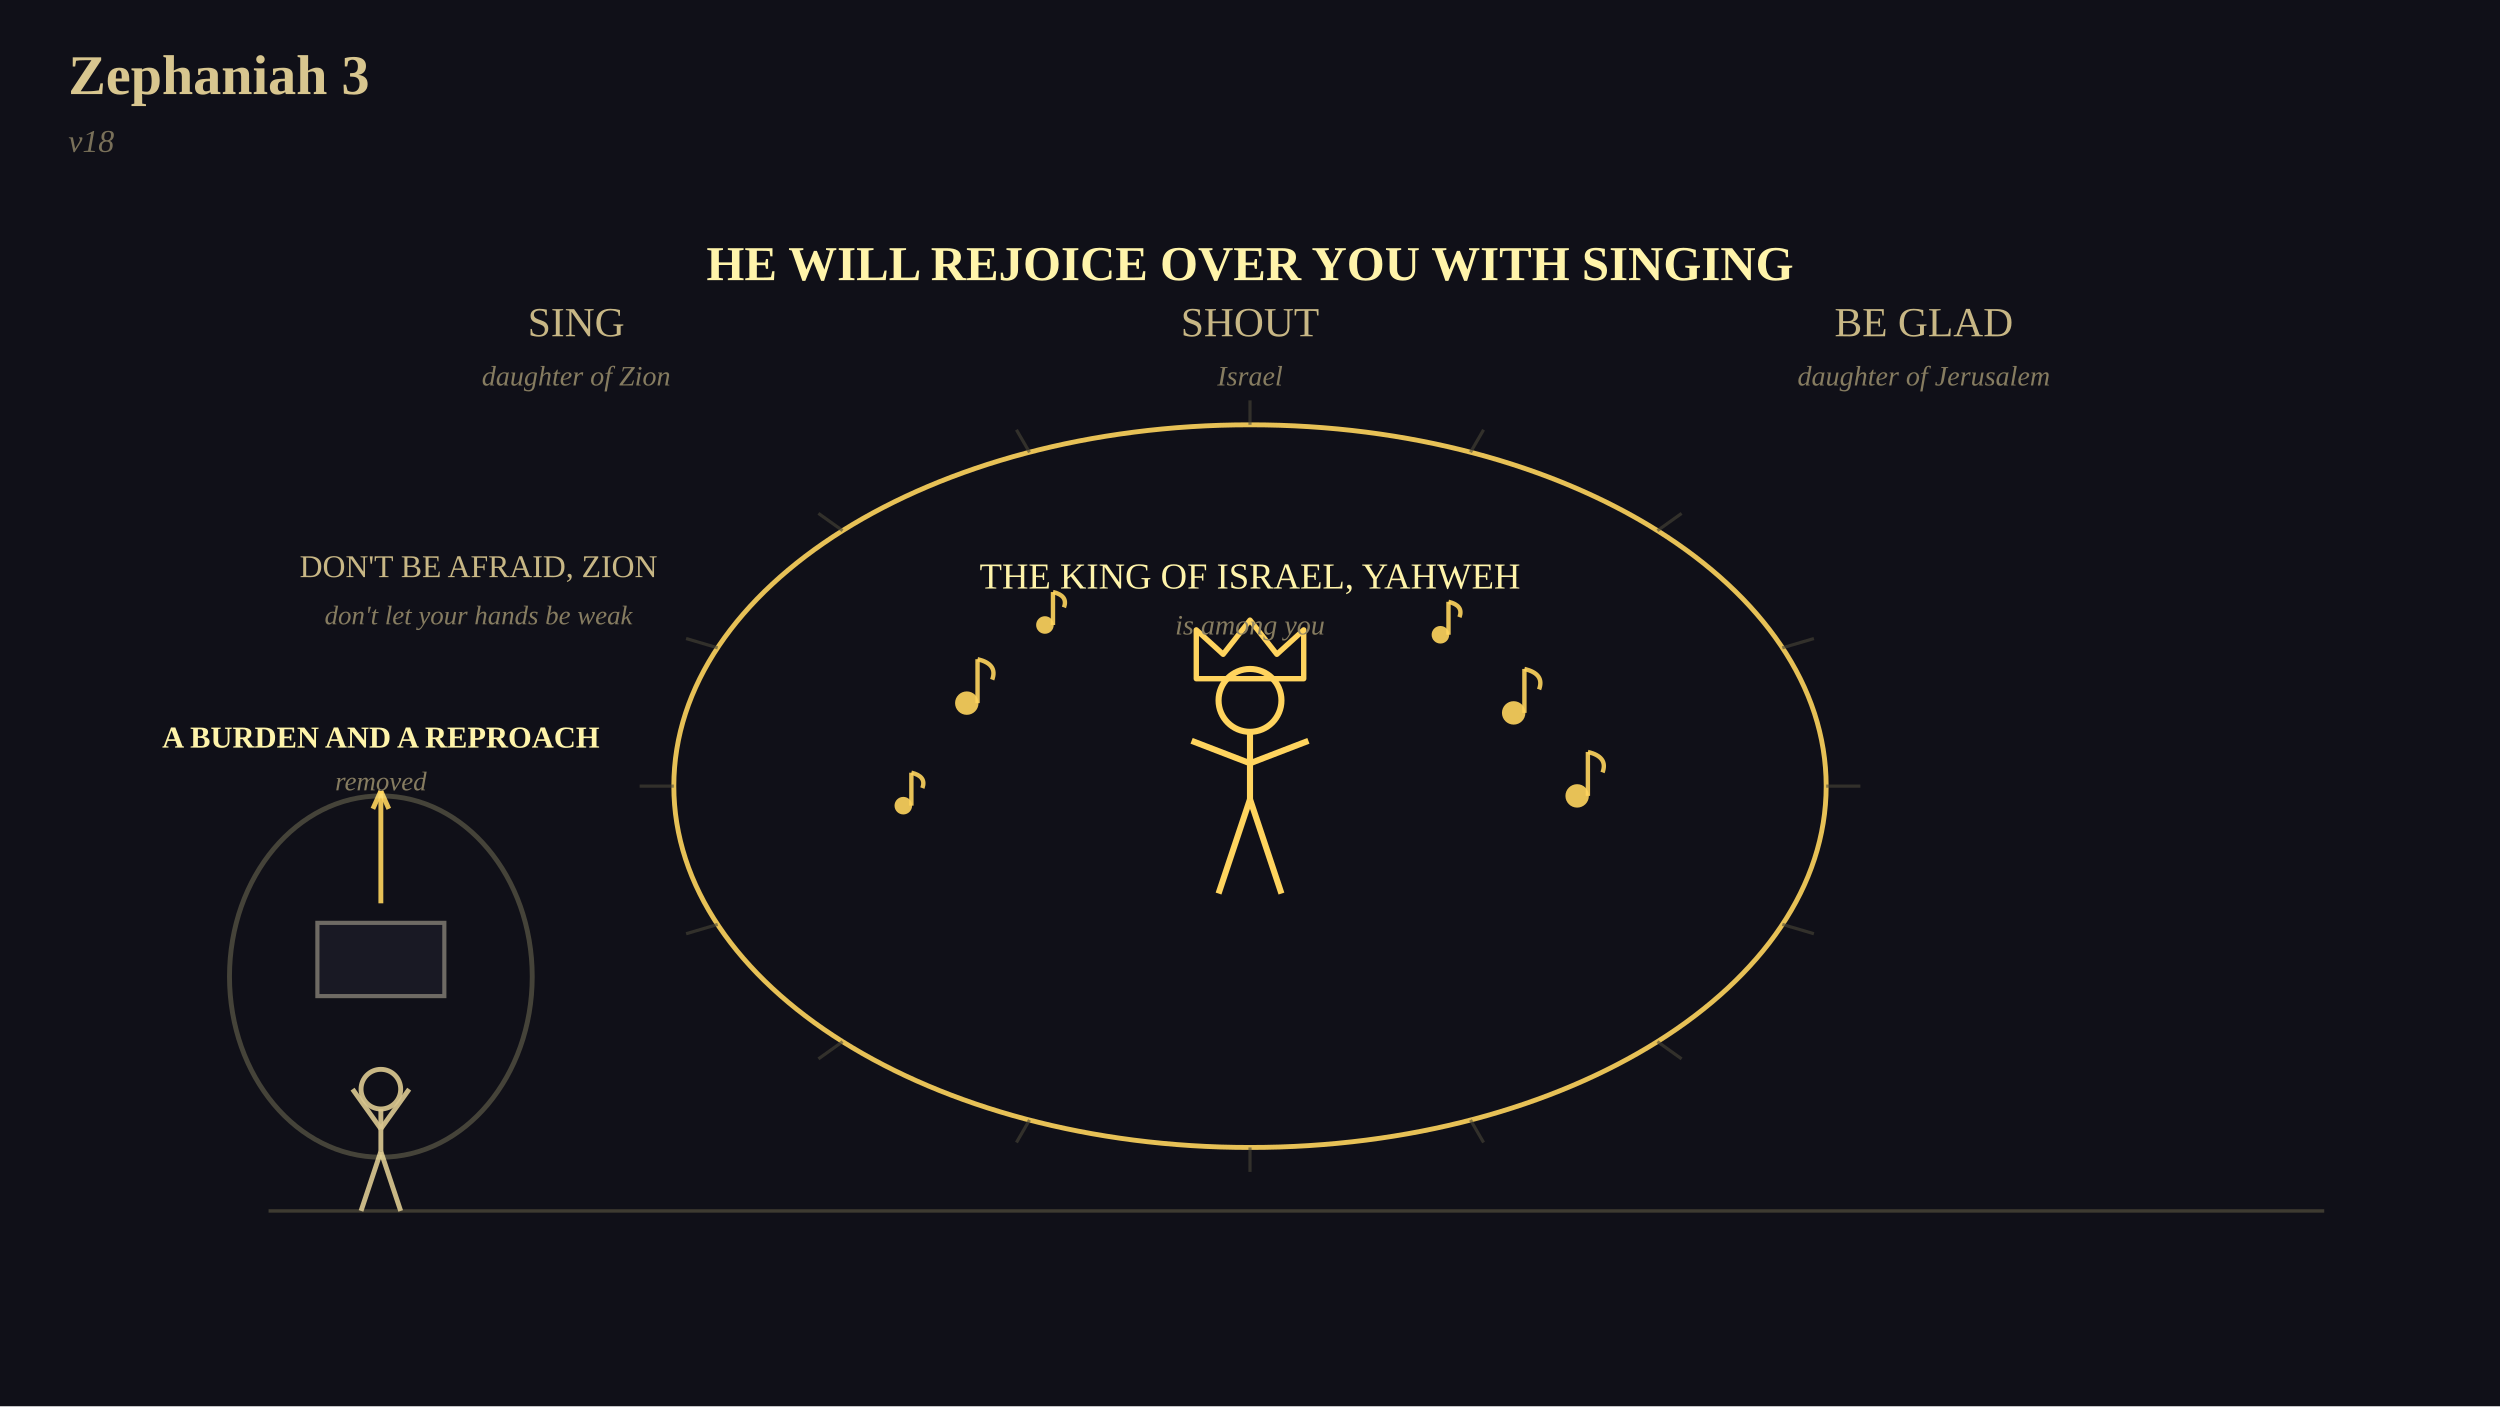
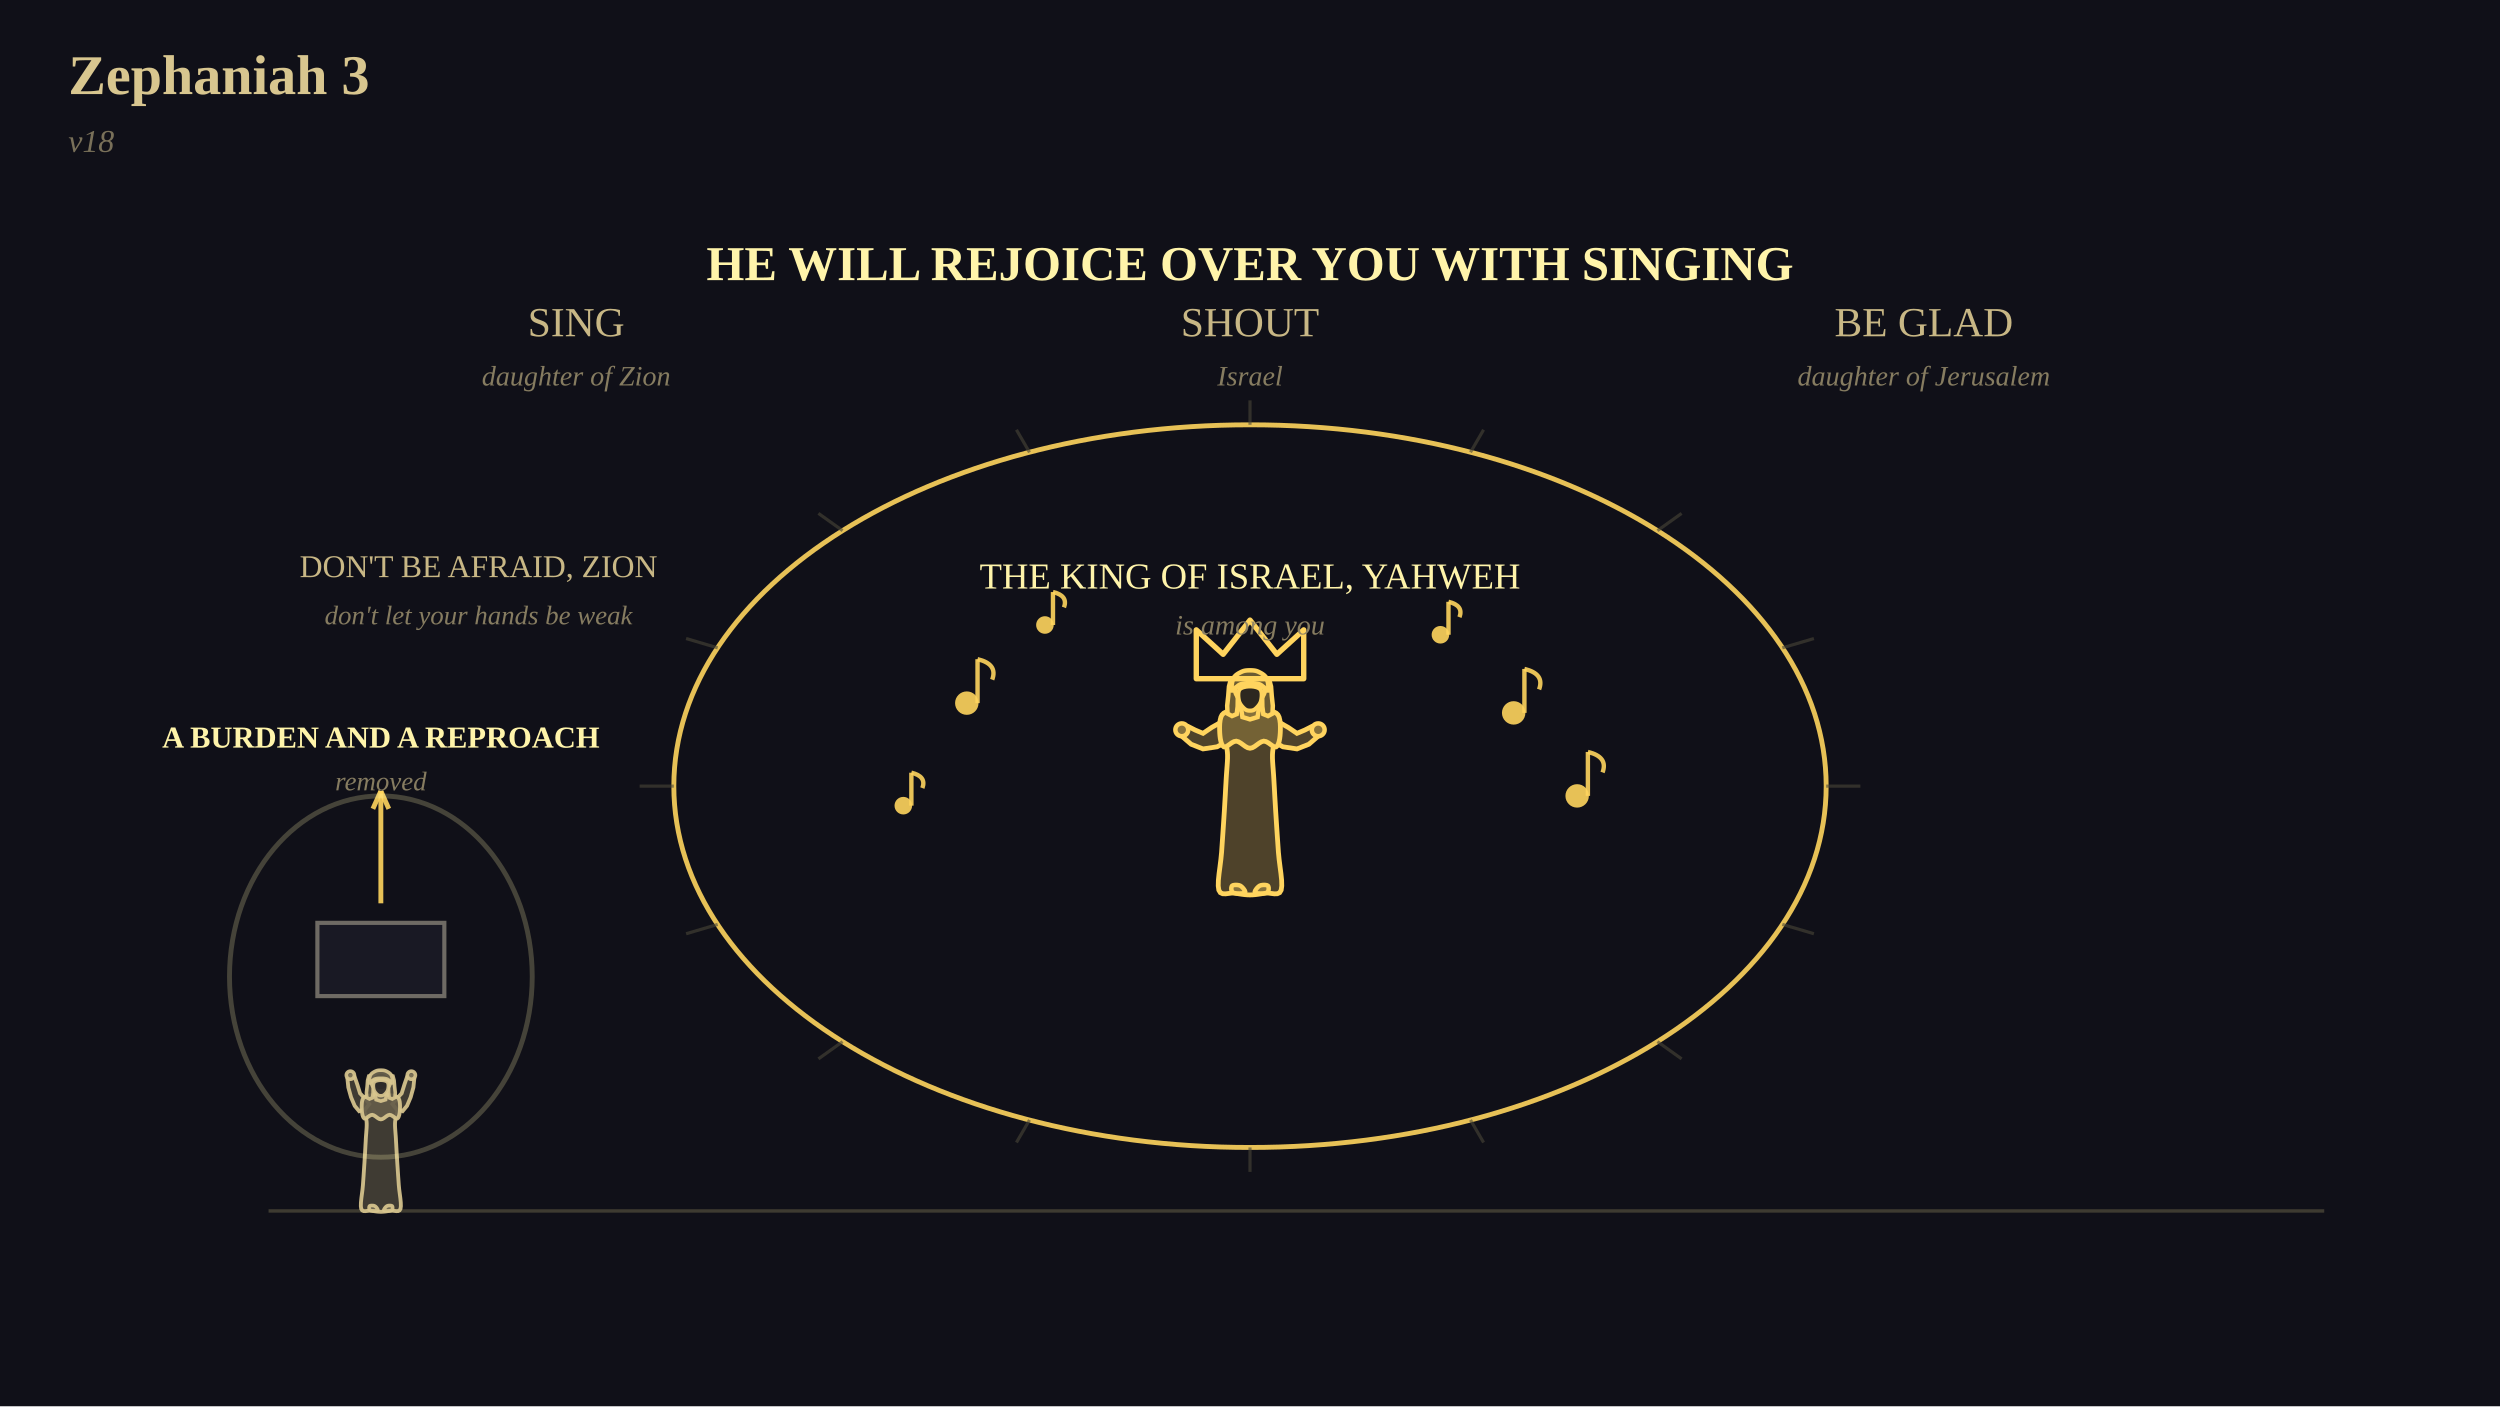
<svg xmlns="http://www.w3.org/2000/svg" viewBox="0 0 1024 576" width="1024" height="576" font-family="Georgia, 'Times New Roman', serif">
  <rect x="0" y="0" width="1024" height="576" fill="rgb(16,16,24)" />
  <text x="28" y="24" font-size="23" text-anchor="start" dominant-baseline="text-before-edge" fill="rgb(216,198,143)" font-family="Georgia, 'Times New Roman', serif" font-weight="bold">Zephaniah 3</text>
  <text x="28" y="54" font-size="13" text-anchor="start" dominant-baseline="text-before-edge" fill="rgb(140,130,100)" font-family="Georgia, 'Times New Roman', serif" fill-opacity="0.847" font-style="italic">v18</text>
  <ellipse cx="512" cy="322" rx="236" ry="148" fill="none" stroke="rgb(255,212,94)" stroke-width="2" stroke-opacity="0.898" />
  <line x1="748" y1="322" x2="762" y2="322" stroke="rgb(74,70,56)" stroke-width="1.3" stroke-opacity="0.600" />
  <line x1="730.04" y1="378.64" x2="742.97" y2="382.46" stroke="rgb(74,70,56)" stroke-width="1.3" stroke-opacity="0.600" />
  <line x1="678.88" y1="426.65" x2="688.78" y2="433.72" stroke="rgb(74,70,56)" stroke-width="1.3" stroke-opacity="0.600" />
  <line x1="602.31" y1="458.73" x2="607.67" y2="467.97" stroke="rgb(74,70,56)" stroke-width="1.3" stroke-opacity="0.600" />
  <line x1="512" y1="470" x2="512" y2="480" stroke="rgb(74,70,56)" stroke-width="1.3" stroke-opacity="0.600" />
  <line x1="421.69" y1="458.73" x2="416.33" y2="467.97" stroke="rgb(74,70,56)" stroke-width="1.3" stroke-opacity="0.600" />
  <line x1="345.12" y1="426.65" x2="335.22" y2="433.72" stroke="rgb(74,70,56)" stroke-width="1.3" stroke-opacity="0.600" />
  <line x1="293.96" y1="378.64" x2="281.03" y2="382.46" stroke="rgb(74,70,56)" stroke-width="1.3" stroke-opacity="0.600" />
  <line x1="276" y1="322" x2="262" y2="322" stroke="rgb(74,70,56)" stroke-width="1.3" stroke-opacity="0.600" />
  <line x1="293.96" y1="265.36" x2="281.03" y2="261.54" stroke="rgb(74,70,56)" stroke-width="1.3" stroke-opacity="0.600" />
  <line x1="345.12" y1="217.35" x2="335.22" y2="210.28" stroke="rgb(74,70,56)" stroke-width="1.3" stroke-opacity="0.600" />
  <line x1="421.69" y1="185.27" x2="416.33" y2="176.03" stroke="rgb(74,70,56)" stroke-width="1.3" stroke-opacity="0.600" />
  <line x1="512" y1="174" x2="512" y2="164" stroke="rgb(74,70,56)" stroke-width="1.3" stroke-opacity="0.600" />
  <line x1="602.31" y1="185.27" x2="607.67" y2="176.03" stroke="rgb(74,70,56)" stroke-width="1.3" stroke-opacity="0.600" />
  <line x1="678.88" y1="217.35" x2="688.78" y2="210.28" stroke="rgb(74,70,56)" stroke-width="1.3" stroke-opacity="0.600" />
  <line x1="730.04" y1="265.36" x2="742.97" y2="261.54" stroke="rgb(74,70,56)" stroke-width="1.3" stroke-opacity="0.600" />
  <text x="236" y="132" font-size="17" text-anchor="middle" dominant-baseline="central" fill="rgb(216,198,143)" font-family="Georgia, 'Times New Roman', serif" fill-opacity="0.918">SING</text>
  <text x="236" y="154" font-size="11.5" text-anchor="middle" dominant-baseline="central" fill="rgb(140,130,100)" font-family="Georgia, 'Times New Roman', serif" fill-opacity="0.949" font-style="italic">daughter of Zion</text>
  <text x="512" y="132" font-size="17" text-anchor="middle" dominant-baseline="central" fill="rgb(216,198,143)" font-family="Georgia, 'Times New Roman', serif" fill-opacity="0.918">SHOUT</text>
  <text x="512" y="154" font-size="11.5" text-anchor="middle" dominant-baseline="central" fill="rgb(140,130,100)" font-family="Georgia, 'Times New Roman', serif" fill-opacity="0.949" font-style="italic">Israel</text>
  <text x="788" y="132" font-size="17" text-anchor="middle" dominant-baseline="central" fill="rgb(216,198,143)" font-family="Georgia, 'Times New Roman', serif" fill-opacity="0.918">BE GLAD</text>
  <text x="788" y="154" font-size="11.5" text-anchor="middle" dominant-baseline="central" fill="rgb(140,130,100)" font-family="Georgia, 'Times New Roman', serif" fill-opacity="0.949" font-style="italic">daughter of Jerusalem</text>
-   <circle cx="512" cy="286.88" r="12.88" fill="none" stroke="rgb(255,212,94)" stroke-width="2.5" />
-   <line x1="512" y1="299.76" x2="512" y2="327.36" stroke="rgb(255,212,94)" stroke-width="2.5" />
-   <line x1="512" y1="312.64" x2="488.08" y2="303.44" stroke="rgb(255,212,94)" stroke-width="2.5" />
-   <line x1="512" y1="312.64" x2="535.92" y2="303.44" stroke="rgb(255,212,94)" stroke-width="2.5" />
-   <line x1="512" y1="327.36" x2="499.12" y2="366" stroke="rgb(255,212,94)" stroke-width="2.5" />
-   <line x1="512" y1="327.36" x2="524.88" y2="366" stroke="rgb(255,212,94)" stroke-width="2.5" />
+   <polygon points="499.23,364.59 498.99,362.85 499.05,360.54 499.33,357.83 499.71,354.9 500.08,351.93 500.36,349.1 500.55,346.32 500.75,343.43 500.95,340.51 501.14,337.61 501.32,334.82 501.49,332.2 501.63,329.76 501.77,327.42 501.9,325.19 502.01,323.06 502.13,321.02 502.24,319.06 502.36,317.18 502.49,315.37 502.62,313.66 502.73,312.05 502.8,310.56 502.8,309.2 502.73,308.03 502.61,307.03 502.44,306.15 502.24,305.33 502.05,304.52 501.86,303.67 501.66,302.77 501.44,301.89 501.2,301.02 500.99,300.15 500.83,299.28 500.73,298.41 500.68,297.5 500.64,296.54 500.65,295.59 500.74,294.68 500.95,293.85 501.3,293.15 501.86,292.59 502.61,292.13 503.48,291.75 504.39,291.44 505.25,291.16 505.99,290.9 506.62,290.66 507.18,290.46 507.71,290.3 508.2,290.17 508.69,290.06 509.18,289.96 509.67,289.88 510.15,289.83 510.62,289.79 511.08,289.78 511.53,289.77 512,289.77 512.47,289.77 512.92,289.78 513.38,289.79 513.85,289.83 514.33,289.88 514.82,289.96 515.31,290.06 515.8,290.17 516.29,290.3 516.82,290.46 517.38,290.66 518.01,290.9 518.75,291.16 519.61,291.44 520.52,291.75 521.39,292.13 522.14,292.59 522.7,293.15 523.05,293.85 523.26,294.68 523.35,295.59 523.36,296.54 523.32,297.5 523.27,298.41 523.17,299.28 523.01,300.15 522.8,301.02 522.56,301.89 522.34,302.77 522.14,303.67 521.95,304.52 521.76,305.33 521.56,306.15 521.39,307.03 521.27,308.03 521.2,309.2 521.2,310.56 521.27,312.05 521.38,313.66 521.51,315.37 521.64,317.18 521.76,319.06 521.87,321.02 521.99,323.06 522.1,325.19 522.23,327.42 522.37,329.76 522.51,332.2 522.68,334.82 522.86,337.61 523.05,340.51 523.25,343.43 523.45,346.32 523.64,349.1 523.92,351.93 524.29,354.9 524.67,357.83 524.95,360.54 525.01,362.85 524.77,364.59 524.14,365.63 523.2,366.07 522.04,366.12 520.79,365.97 519.53,365.8 518.38,365.81 517.32,365.98 516.26,366.15 515.19,366.31 514.13,366.44 513.06,366.53 512,366.56 510.94,366.53 509.87,366.44 508.81,366.31 507.74,366.15 506.68,365.98 505.62,365.81 504.47,365.8 503.21,365.97 501.96,366.12 500.8,366.07 499.86,365.63" fill="rgb(78,66,42)" stroke="rgb(255,212,94)" stroke-width="1.97" />
+   <polygon points="502.84,303.51 498.52,305.89 492.76,306.76 487.89,304.84 484.57,301.97 484.83,299.35 486.86,297.66 489.53,299.02 492.76,300.38 496.32,297.96 499.56,296.13 502.26,299.35" fill="rgb(78,66,42)" stroke="rgb(255,212,94)" stroke-width="1.97" />
+   <circle cx="484.06" cy="298.93" r="2.63" fill="rgb(135,114,59)" stroke="rgb(255,212,94)" stroke-width="1.84" />
+   <polygon points="524.44,296.13 527.68,297.96 531.24,300.38 534.47,299.02 537.14,297.66 539.17,299.35 539.43,301.97 536.11,304.84 531.24,306.76 525.48,305.89 521.16,303.51 521.74,299.35" fill="rgb(78,66,42)" stroke="rgb(255,212,94)" stroke-width="1.97" />
+   <circle cx="539.94" cy="298.93" r="2.63" fill="rgb(135,114,59)" stroke="rgb(255,212,94)" stroke-width="1.84" />
+   <polygon points="509.93,365.62 509.46,365.82 508.64,365.94 507.63,365.98 506.6,365.94 505.68,365.82 505.05,365.62 504.69,365.29 504.46,364.79 504.35,364.22 504.36,363.64 504.47,363.15 504.68,362.81 505.04,362.61 505.58,362.5 506.23,362.46 506.9,362.5 507.54,362.61 508.06,362.81 508.54,363.15 509.04,363.64 509.51,364.22 509.87,364.79 510.03,365.29" fill="rgb(135,114,59)" stroke="rgb(255,212,94)" stroke-width="1.84" />
+   <polygon points="514.07,365.62 514.54,365.82 515.36,365.94 516.37,365.98 517.4,365.94 518.32,365.82 518.95,365.62 519.31,365.29 519.54,364.79 519.65,364.22 519.64,363.64 519.53,363.15 519.32,362.81 518.96,362.61 518.42,362.5 517.77,362.46 517.1,362.5 516.46,362.61 515.94,362.81 515.46,363.15 514.96,363.64 514.49,364.22 514.13,364.79 513.97,365.29" fill="rgb(135,114,59)" stroke="rgb(255,212,94)" stroke-width="1.84" />
+   <polygon points="500.55,292.78 500.08,293.73 499.78,294.95 499.61,296.31 499.55,297.72 499.56,299.08 499.61,300.29 499.7,301.43 499.85,302.6 500.08,303.72 500.39,304.7 500.79,305.46 501.3,305.92 501.94,305.93 502.72,305.53 503.59,304.92 504.51,304.26 505.45,303.75 506.37,303.57 507.27,303.82 508.2,304.37 509.15,305.06 510.1,305.75 511.05,306.27 512,306.48 512.95,306.27 513.9,305.75 514.85,305.06 515.8,304.37 516.73,303.82 517.63,303.57 518.55,303.75 519.49,304.26 520.41,304.92 521.28,305.53 522.06,305.93 522.7,305.92 523.21,305.46 523.61,304.7 523.92,303.72 524.15,302.6 524.3,301.43 524.39,300.29 524.44,299.08 524.45,297.72 524.39,296.31 524.22,294.95 523.92,293.73 523.45,292.78 522.76,292.1 521.87,291.64 520.84,291.32 519.74,291.1 518.65,290.92 517.63,290.71 516.68,290.49 515.74,290.31 514.8,290.16 513.87,290.05 512.94,289.98 512,289.96 511.06,289.98 510.13,290.05 509.2,290.16 508.26,290.31 507.32,290.49 506.37,290.71 505.35,290.92 504.26,291.1 503.16,291.32 502.13,291.64 501.24,292.1" fill="rgb(116,98,53)" stroke="rgb(255,212,94)" stroke-width="1.97" />
+   <polygon points="508.9,293.71 508.3,289.96 509.18,286.2 512,285.27 514.82,286.2 515.7,289.96 515.1,293.71 512,294.65" fill="rgb(135,114,59)" stroke="rgb(255,212,94)" stroke-width="1.84" />
+   <polygon points="508.22,279.04 507.9,281.87 507.01,285.48 506.94,289.4 506.55,292.5 504.63,293.29 502.8,292.3 502.65,289.08 503.09,285.05 503.38,281.2 504.14,278.34 506.32,277.87" fill="rgb(106,90,50)" stroke="rgb(255,212,94)" stroke-width="1.84" />
+   <polygon points="519.86,278.34 520.62,281.2 520.91,285.05 521.35,289.08 521.2,292.3 519.37,293.29 517.45,292.5 517.06,289.4 516.99,285.48 516.1,281.87 515.78,279.04 517.68,277.87" fill="rgb(106,90,50)" stroke="rgb(255,212,94)" stroke-width="1.84" />
+   <circle cx="512" cy="281.89" r="6.2" fill="rgb(135,114,59)" stroke="rgb(255,212,94)" stroke-width="1.84" />
+   <polygon points="507.68,282.45 507.38,283.05 507.22,283.82 507.18,284.68 507.22,285.56 507.34,286.41 507.49,287.14 507.73,287.79 508.06,288.41 508.47,288.99 508.91,289.51 509.34,289.96 509.75,290.33 510.12,290.62 510.5,290.82 510.87,290.96 511.25,291.04 511.62,291.08 512,291.09 512.38,291.08 512.75,291.04 513.13,290.96 513.5,290.82 513.88,290.62 514.25,290.33 514.66,289.96 515.09,289.51 515.53,288.99 515.94,288.41 516.27,287.79 516.51,287.14 516.66,286.41 516.78,285.56 516.82,284.68 516.78,283.82 516.62,283.05 516.32,282.45 515.84,282 515.18,281.66 514.42,281.42 513.59,281.25 512.77,281.16 512,281.13 511.23,281.16 510.41,281.25 509.58,281.42 508.82,281.66 508.16,282" fill="rgb(44,39,32)" stroke="rgb(255,212,94)" stroke-width="1.71" />
+   <polygon points="504.58,282.82 504.43,282.39 504.41,281.6 504.5,280.61 504.67,279.54 504.93,278.55 505.24,277.76 505.65,277.15 506.17,276.62 506.76,276.16 507.39,275.76 508.03,275.42 508.62,275.13 509.18,274.9 509.75,274.74 510.31,274.65 510.87,274.59 511.44,274.57 512,274.56 512.56,274.57 513.13,274.59 513.69,274.65 514.25,274.74 514.82,274.9 515.38,275.13 515.97,275.42 516.61,275.76 517.24,276.16 517.83,276.62 518.35,277.15 518.76,277.76 519.07,278.55 519.33,279.54 519.5,280.61 519.59,281.6 519.57,282.39 519.42,282.82 519.11,282.83 518.64,282.5 518.07,281.96 517.43,281.34 516.77,280.77 516.13,280.38 515.49,280.17 514.82,280.02 514.12,279.91 513.41,279.86 512.7,279.83 512,279.82 511.3,279.83 510.59,279.86 509.88,279.91 509.18,280.02 508.51,280.17 507.87,280.38 507.23,280.77 506.57,281.34 505.93,281.96 505.36,282.5 504.89,282.83" fill="rgb(106,90,50)" stroke="rgb(255,212,94)" stroke-width="1.84" />
+   <polyline points="504.87,281.89 505.64,281.66 506.72,281.32 507.99,280.94 509.36,280.57 510.73,280.3 512,280.2 513.27,280.3 514.64,280.57 516.01,280.94 517.28,281.32 518.36,281.66 519.13,281.89" stroke-linejoin="round" fill="none" stroke="rgb(255,212,94)" stroke-width="1.58" stroke-opacity="0.718" />
  <polygon points="490,278 490,258 501,268 512,254 523,268 534,258 534,278" stroke-linejoin="round" fill="none" stroke="rgb(255,212,94)" stroke-width="2.2" />
  <text x="512" y="236" font-size="15" text-anchor="middle" dominant-baseline="central" fill="rgb(255,244,170)" font-family="Georgia, 'Times New Roman', serif">THE KING OF ISRAEL, YAHWEH</text>
  <text x="512" y="256" font-size="11.5" text-anchor="middle" dominant-baseline="central" fill="rgb(140,130,100)" font-family="Georgia, 'Times New Roman', serif" fill-opacity="0.949" font-style="italic">is among you</text>
  <text x="196" y="232" font-size="13" text-anchor="middle" dominant-baseline="central" fill="rgb(216,198,143)" font-family="Georgia, 'Times New Roman', serif" fill-opacity="0.918">DON'T BE AFRAID, ZION</text>
  <text x="196" y="252" font-size="11" text-anchor="middle" dominant-baseline="central" fill="rgb(140,130,100)" font-family="Georgia, 'Times New Roman', serif" fill-opacity="0.949" font-style="italic">don't let your hands be weak</text>
  <circle cx="396" cy="288" r="4.8" fill="rgb(255,212,94)" fill-opacity="0.898" />
  <line x1="400.4" y1="288" x2="400.4" y2="270" stroke="rgb(255,212,94)" stroke-width="1.8" stroke-opacity="0.898" />
  <path d="M400.4,270.0 q8.4,2.0 6.0,8.4" fill="none" stroke="rgb(255,212,94)" stroke-width="1.8" stroke-opacity="0.898" />
  <circle cx="428" cy="256" r="3.6" fill="rgb(255,212,94)" fill-opacity="0.898" />
  <line x1="431.3" y1="256" x2="431.3" y2="242.5" stroke="rgb(255,212,94)" stroke-width="1.8" stroke-opacity="0.898" />
  <path d="M431.3,242.5 q6.3,1.5 4.5,6.3" fill="none" stroke="rgb(255,212,94)" stroke-width="1.8" stroke-opacity="0.898" />
  <circle cx="620" cy="292" r="4.8" fill="rgb(255,212,94)" fill-opacity="0.898" />
  <line x1="624.4" y1="292" x2="624.4" y2="274" stroke="rgb(255,212,94)" stroke-width="1.8" stroke-opacity="0.898" />
  <path d="M624.4,274.0 q8.4,2.0 6.0,8.4" fill="none" stroke="rgb(255,212,94)" stroke-width="1.8" stroke-opacity="0.898" />
  <circle cx="590" cy="260" r="3.6" fill="rgb(255,212,94)" fill-opacity="0.898" />
  <line x1="593.3" y1="260" x2="593.3" y2="246.5" stroke="rgb(255,212,94)" stroke-width="1.8" stroke-opacity="0.898" />
  <path d="M593.3,246.5 q6.3,1.5 4.5,6.3" fill="none" stroke="rgb(255,212,94)" stroke-width="1.8" stroke-opacity="0.898" />
  <circle cx="370" cy="330" r="3.6" fill="rgb(255,212,94)" fill-opacity="0.898" />
  <line x1="373.3" y1="330" x2="373.3" y2="316.5" stroke="rgb(255,212,94)" stroke-width="1.8" stroke-opacity="0.898" />
  <path d="M373.3,316.5 q6.3,1.5 4.5,6.3" fill="none" stroke="rgb(255,212,94)" stroke-width="1.8" stroke-opacity="0.898" />
  <circle cx="646" cy="326" r="4.8" fill="rgb(255,212,94)" fill-opacity="0.898" />
  <line x1="650.4" y1="326" x2="650.4" y2="308" stroke="rgb(255,212,94)" stroke-width="1.8" stroke-opacity="0.898" />
  <path d="M650.4,308.0 q8.4,2.0 6.0,8.4" fill="none" stroke="rgb(255,212,94)" stroke-width="1.8" stroke-opacity="0.898" />
  <text x="512" y="108" font-size="20" text-anchor="middle" dominant-baseline="central" fill="rgb(255,244,170)" font-family="Georgia, 'Times New Roman', serif" font-weight="bold">HE WILL REJOICE OVER YOU WITH SINGING</text>
  <line x1="110" y1="496" x2="952" y2="496" stroke="rgb(74,70,56)" stroke-width="1.4" stroke-opacity="0.800" />
-   <circle cx="156" cy="446.12" r="8.12" fill="none" stroke="rgb(216,198,143)" stroke-width="2" stroke-opacity="0.918" />
-   <line x1="156" y1="454.24" x2="156" y2="471.64" stroke="rgb(216,198,143)" stroke-width="2" stroke-opacity="0.918" />
-   <line x1="156" y1="462.36" x2="144.4" y2="446.12" stroke="rgb(216,198,143)" stroke-width="2" stroke-opacity="0.918" />
-   <line x1="156" y1="462.36" x2="167.6" y2="446.12" stroke="rgb(216,198,143)" stroke-width="2" stroke-opacity="0.918" />
-   <line x1="156" y1="471.64" x2="147.88" y2="496" stroke="rgb(216,198,143)" stroke-width="2" stroke-opacity="0.918" />
-   <line x1="156" y1="471.64" x2="164.12" y2="496" stroke="rgb(216,198,143)" stroke-width="2" stroke-opacity="0.918" />
+   <polygon points="147.95,495.11 147.8,494.02 147.84,492.56 148.01,490.85 148.25,489 148.49,487.13 148.66,485.35 148.78,483.6 148.91,481.77 149.03,479.93 149.15,478.1 149.27,476.34 149.37,474.69 149.47,473.15 149.55,471.68 149.63,470.27 149.7,468.93 149.78,467.64 149.84,466.41 149.92,465.22 150.01,464.08 150.09,463 150.16,461.99 150.2,461.05 150.2,460.19 150.16,459.45 150.08,458.82 149.97,458.27 149.85,457.75 149.72,457.24 149.61,456.7 149.48,456.14 149.34,455.58 149.19,455.03 149.06,454.49 148.96,453.94 148.9,453.39 148.87,452.81 148.84,452.21 148.85,451.61 148.9,451.04 149.03,450.52 149.25,450.07 149.61,449.72 150.08,449.43 150.63,449.19 151.2,449 151.74,448.82 152.21,448.65 152.61,448.5 152.96,448.38 153.29,448.28 153.61,448.19 153.91,448.12 154.22,448.06 154.53,448.01 154.83,447.98 155.13,447.96 155.42,447.95 155.71,447.94 156,447.94 156.29,447.94 156.58,447.95 156.87,447.96 157.17,447.98 157.47,448.01 157.78,448.06 158.09,448.12 158.39,448.19 158.71,448.28 159.04,448.38 159.39,448.5 159.79,448.65 160.26,448.82 160.8,449 161.37,449.19 161.92,449.43 162.39,449.72 162.75,450.07 162.97,450.52 163.1,451.04 163.15,451.61 163.16,452.21 163.13,452.81 163.1,453.39 163.04,453.94 162.94,454.49 162.81,455.03 162.66,455.58 162.52,456.14 162.39,456.7 162.28,457.24 162.15,457.75 162.03,458.27 161.92,458.82 161.84,459.45 161.8,460.19 161.8,461.05 161.84,461.99 161.91,463 161.99,464.08 162.08,465.22 162.16,466.41 162.22,467.64 162.3,468.93 162.37,470.27 162.45,471.68 162.53,473.15 162.63,474.69 162.73,476.34 162.85,478.1 162.97,479.93 163.09,481.77 163.22,483.6 163.34,485.35 163.51,487.13 163.75,489 163.99,490.85 164.16,492.56 164.2,494.02 164.05,495.11 163.65,495.76 163.06,496.05 162.33,496.08 161.54,495.98 160.75,495.87 160.02,495.88 159.35,495.99 158.68,496.1 158.01,496.2 157.34,496.28 156.67,496.33 156,496.36 155.33,496.33 154.66,496.28 153.99,496.2 153.32,496.1 152.65,495.99 151.98,495.88 151.25,495.87 150.46,495.98 149.67,496.08 148.94,496.05 148.35,495.76" fill="rgb(68,63,54)" fill-opacity="0.918" stroke="rgb(216,198,143)" stroke-width="1.58" stroke-opacity="0.918" />
+   <polygon points="147.11,455.15 145.29,452.96 143.8,449.47 142.67,445.4 142.32,441.94 143.58,440.66 145.3,441.17 146.34,444.18 147.48,447.84 149.77,450.26 151.27,452.22 149.64,454.31" fill="rgb(68,63,54)" fill-opacity="0.918" stroke="rgb(216,198,143)" stroke-width="1.58" stroke-opacity="0.918" />
+   <circle cx="143.51" cy="440.4" r="1.66" fill="rgb(116,107,83)" fill-opacity="0.918" stroke="rgb(216,198,143)" stroke-width="1.47" stroke-opacity="0.918" />
+   <polygon points="160.73,452.22 162.23,450.26 164.52,447.84 165.66,444.18 166.7,441.17 168.42,440.66 169.68,441.94 169.33,445.4 168.2,449.47 166.71,452.96 164.89,455.15 162.36,454.31" fill="rgb(68,63,54)" fill-opacity="0.918" stroke="rgb(216,198,143)" stroke-width="1.58" stroke-opacity="0.918" />
+   <circle cx="168.49" cy="440.4" r="1.66" fill="rgb(116,107,83)" fill-opacity="0.918" stroke="rgb(216,198,143)" stroke-width="1.47" stroke-opacity="0.918" />
+   <polygon points="154.7,495.76 154.4,495.89 153.88,495.96 153.25,495.99 152.59,495.96 152.02,495.89 151.62,495.76 151.39,495.55 151.24,495.24 151.18,494.88 151.18,494.51 151.25,494.2 151.38,493.99 151.61,493.86 151.95,493.79 152.36,493.77 152.79,493.79 153.19,493.86 153.51,493.99 153.82,494.2 154.14,494.51 154.43,494.88 154.65,495.24 154.76,495.55" fill="rgb(116,107,83)" fill-opacity="0.918" stroke="rgb(216,198,143)" stroke-width="1.47" stroke-opacity="0.918" />
+   <polygon points="157.3,495.76 157.6,495.89 158.12,495.96 158.75,495.99 159.41,495.96 159.98,495.89 160.38,495.76 160.61,495.55 160.76,495.24 160.82,494.88 160.82,494.51 160.75,494.2 160.62,493.99 160.39,493.86 160.05,493.79 159.64,493.77 159.21,493.79 158.81,493.86 158.49,493.99 158.18,494.2 157.86,494.51 157.57,494.88 157.35,495.24 157.24,495.55" fill="rgb(116,107,83)" fill-opacity="0.918" stroke="rgb(216,198,143)" stroke-width="1.47" stroke-opacity="0.918" />
+   <polygon points="148.78,449.84 148.48,450.44 148.29,451.2 148.19,452.06 148.15,452.95 148.15,453.81 148.19,454.57 148.24,455.29 148.34,456.03 148.48,456.74 148.68,457.36 148.93,457.84 149.25,458.12 149.66,458.13 150.15,457.88 150.7,457.49 151.28,457.08 151.87,456.76 152.45,456.64 153.02,456.8 153.61,457.14 154.2,457.58 154.8,458.02 155.4,458.35 156,458.48 156.6,458.35 157.2,458.02 157.8,457.58 158.39,457.14 158.98,456.8 159.55,456.64 160.13,456.76 160.72,457.08 161.3,457.49 161.85,457.88 162.34,458.13 162.75,458.12 163.07,457.84 163.32,457.36 163.52,456.74 163.66,456.03 163.76,455.29 163.81,454.57 163.85,453.81 163.85,452.95 163.81,452.06 163.71,451.2 163.52,450.44 163.22,449.84 162.79,449.41 162.22,449.12 161.57,448.92 160.88,448.78 160.19,448.66 159.55,448.53 158.95,448.4 158.36,448.28 157.77,448.19 157.18,448.12 156.59,448.08 156,448.06 155.41,448.08 154.82,448.12 154.23,448.19 153.64,448.28 153.05,448.4 152.45,448.53 151.81,448.66 151.12,448.78 150.43,448.92 149.78,449.12 149.21,449.41" fill="rgb(100,92,73)" fill-opacity="0.918" stroke="rgb(216,198,143)" stroke-width="1.58" stroke-opacity="0.918" />
+   <polygon points="154.05,450.43 153.67,448.06 154.22,445.69 156,445.1 157.78,445.69 158.33,448.06 157.95,450.43 156,451.02" fill="rgb(116,107,83)" fill-opacity="0.918" stroke="rgb(216,198,143)" stroke-width="1.47" stroke-opacity="0.918" />
+   <polygon points="153.61,441.18 153.41,442.96 152.86,445.24 152.81,447.71 152.57,449.66 151.35,450.16 150.2,449.54 150.1,447.51 150.38,444.97 150.57,442.54 151.05,440.74 152.42,440.44" fill="rgb(92,85,69)" fill-opacity="0.918" stroke="rgb(216,198,143)" stroke-width="1.47" stroke-opacity="0.918" />
+   <polygon points="160.95,440.74 161.43,442.54 161.62,444.97 161.9,447.51 161.8,449.54 160.65,450.16 159.43,449.66 159.19,447.71 159.14,445.24 158.59,442.96 158.39,441.18 159.58,440.44" fill="rgb(92,85,69)" fill-opacity="0.918" stroke="rgb(216,198,143)" stroke-width="1.47" stroke-opacity="0.918" />
+   <circle cx="156" cy="442.97" r="3.91" fill="rgb(116,107,83)" fill-opacity="0.918" stroke="rgb(216,198,143)" stroke-width="1.47" stroke-opacity="0.918" />
+   <polygon points="153.28,443.33 153.09,443.71 152.99,444.19 152.96,444.73 152.99,445.29 153.06,445.82 153.16,446.29 153.31,446.69 153.52,447.08 153.77,447.45 154.05,447.78 154.33,448.06 154.58,448.3 154.82,448.48 155.05,448.6 155.29,448.69 155.53,448.74 155.76,448.77 156,448.77 156.24,448.77 156.47,448.74 156.71,448.69 156.95,448.6 157.18,448.48 157.42,448.3 157.67,448.06 157.95,447.78 158.23,447.45 158.48,447.08 158.69,446.69 158.84,446.29 158.94,445.82 159.01,445.29 159.04,444.73 159.01,444.19 158.91,443.71 158.72,443.33 158.42,443.05 158.01,442.83 157.52,442.68 157,442.57 156.48,442.52 156,442.5 155.52,442.52 155,442.57 154.48,442.68 153.99,442.83 153.58,443.05" fill="rgb(40,37,38)" fill-opacity="0.918" stroke="rgb(216,198,143)" stroke-width="1.37" stroke-opacity="0.918" />
+   <polygon points="151.32,443.56 151.23,443.29 151.21,442.79 151.27,442.17 151.38,441.49 151.54,440.87 151.74,440.37 151.99,439.99 152.32,439.65 152.7,439.36 153.1,439.11 153.49,438.89 153.87,438.71 154.22,438.57 154.58,438.47 154.93,438.41 155.29,438.37 155.64,438.36 156,438.36 156.36,438.36 156.71,438.37 157.07,438.41 157.42,438.47 157.78,438.57 158.13,438.71 158.51,438.89 158.9,439.11 159.3,439.36 159.68,439.65 160.01,439.99 160.26,440.37 160.46,440.87 160.62,441.49 160.73,442.17 160.79,442.79 160.77,443.29 160.68,443.56 160.48,443.57 160.19,443.36 159.83,443.02 159.43,442.63 159.01,442.27 158.6,442.02 158.2,441.89 157.78,441.79 157.34,441.73 156.89,441.69 156.44,441.67 156,441.67 155.56,441.67 155.11,441.69 154.66,441.73 154.22,441.79 153.8,441.89 153.4,442.02 152.99,442.27 152.57,442.63 152.17,443.02 151.81,443.36 151.52,443.57" fill="rgb(92,85,69)" fill-opacity="0.918" stroke="rgb(216,198,143)" stroke-width="1.47" stroke-opacity="0.918" />
+   <polyline points="151.5,442.97 151.99,442.83 152.67,442.62 153.47,442.37 154.33,442.14 155.2,441.97 156,441.91 156.8,441.97 157.67,442.14 158.53,442.37 159.33,442.62 160.01,442.83 160.5,442.97" stroke-linejoin="round" fill="none" stroke="rgb(216,198,143)" stroke-width="1.26" stroke-opacity="0.655" />
  <rect x="130" y="378" width="52" height="30" fill="rgb(26,26,38)" fill-opacity="0.898" stroke="rgb(120,116,108)" stroke-width="1.7" stroke-opacity="0.898" />
  <line x1="156" y1="370" x2="156" y2="324" stroke="rgb(255,212,94)" stroke-width="2" stroke-opacity="0.898" />
  <line x1="156" y1="324" x2="152.74" y2="331.3" stroke="rgb(255,212,94)" stroke-width="2" stroke-opacity="0.898" />
  <line x1="156" y1="324" x2="159.26" y2="331.3" stroke="rgb(255,212,94)" stroke-width="2" stroke-opacity="0.898" />
  <text x="156" y="302" font-size="12.5" text-anchor="middle" dominant-baseline="central" fill="rgb(255,244,170)" font-family="Georgia, 'Times New Roman', serif" font-weight="bold">A BURDEN AND A REPROACH</text>
  <text x="156" y="320" font-size="11" text-anchor="middle" dominant-baseline="central" fill="rgb(140,130,100)" font-family="Georgia, 'Times New Roman', serif" fill-opacity="0.949" font-style="italic">removed</text>
  <ellipse cx="156" cy="400" rx="62" ry="74" fill="none" stroke="rgb(255,244,170)" stroke-width="2" stroke-opacity="0.225">
    <animate attributeName="stroke-opacity" values="0.225;0.898;0.647;0.898" dur="0.8s" begin="0s" fill="freeze" calcMode="spline" keyTimes="0;0.35;0.7;1" keySplines="0.42 0 0.58 1;0.42 0 0.58 1;0.42 0 0.58 1" />
  </ellipse>
</svg>
